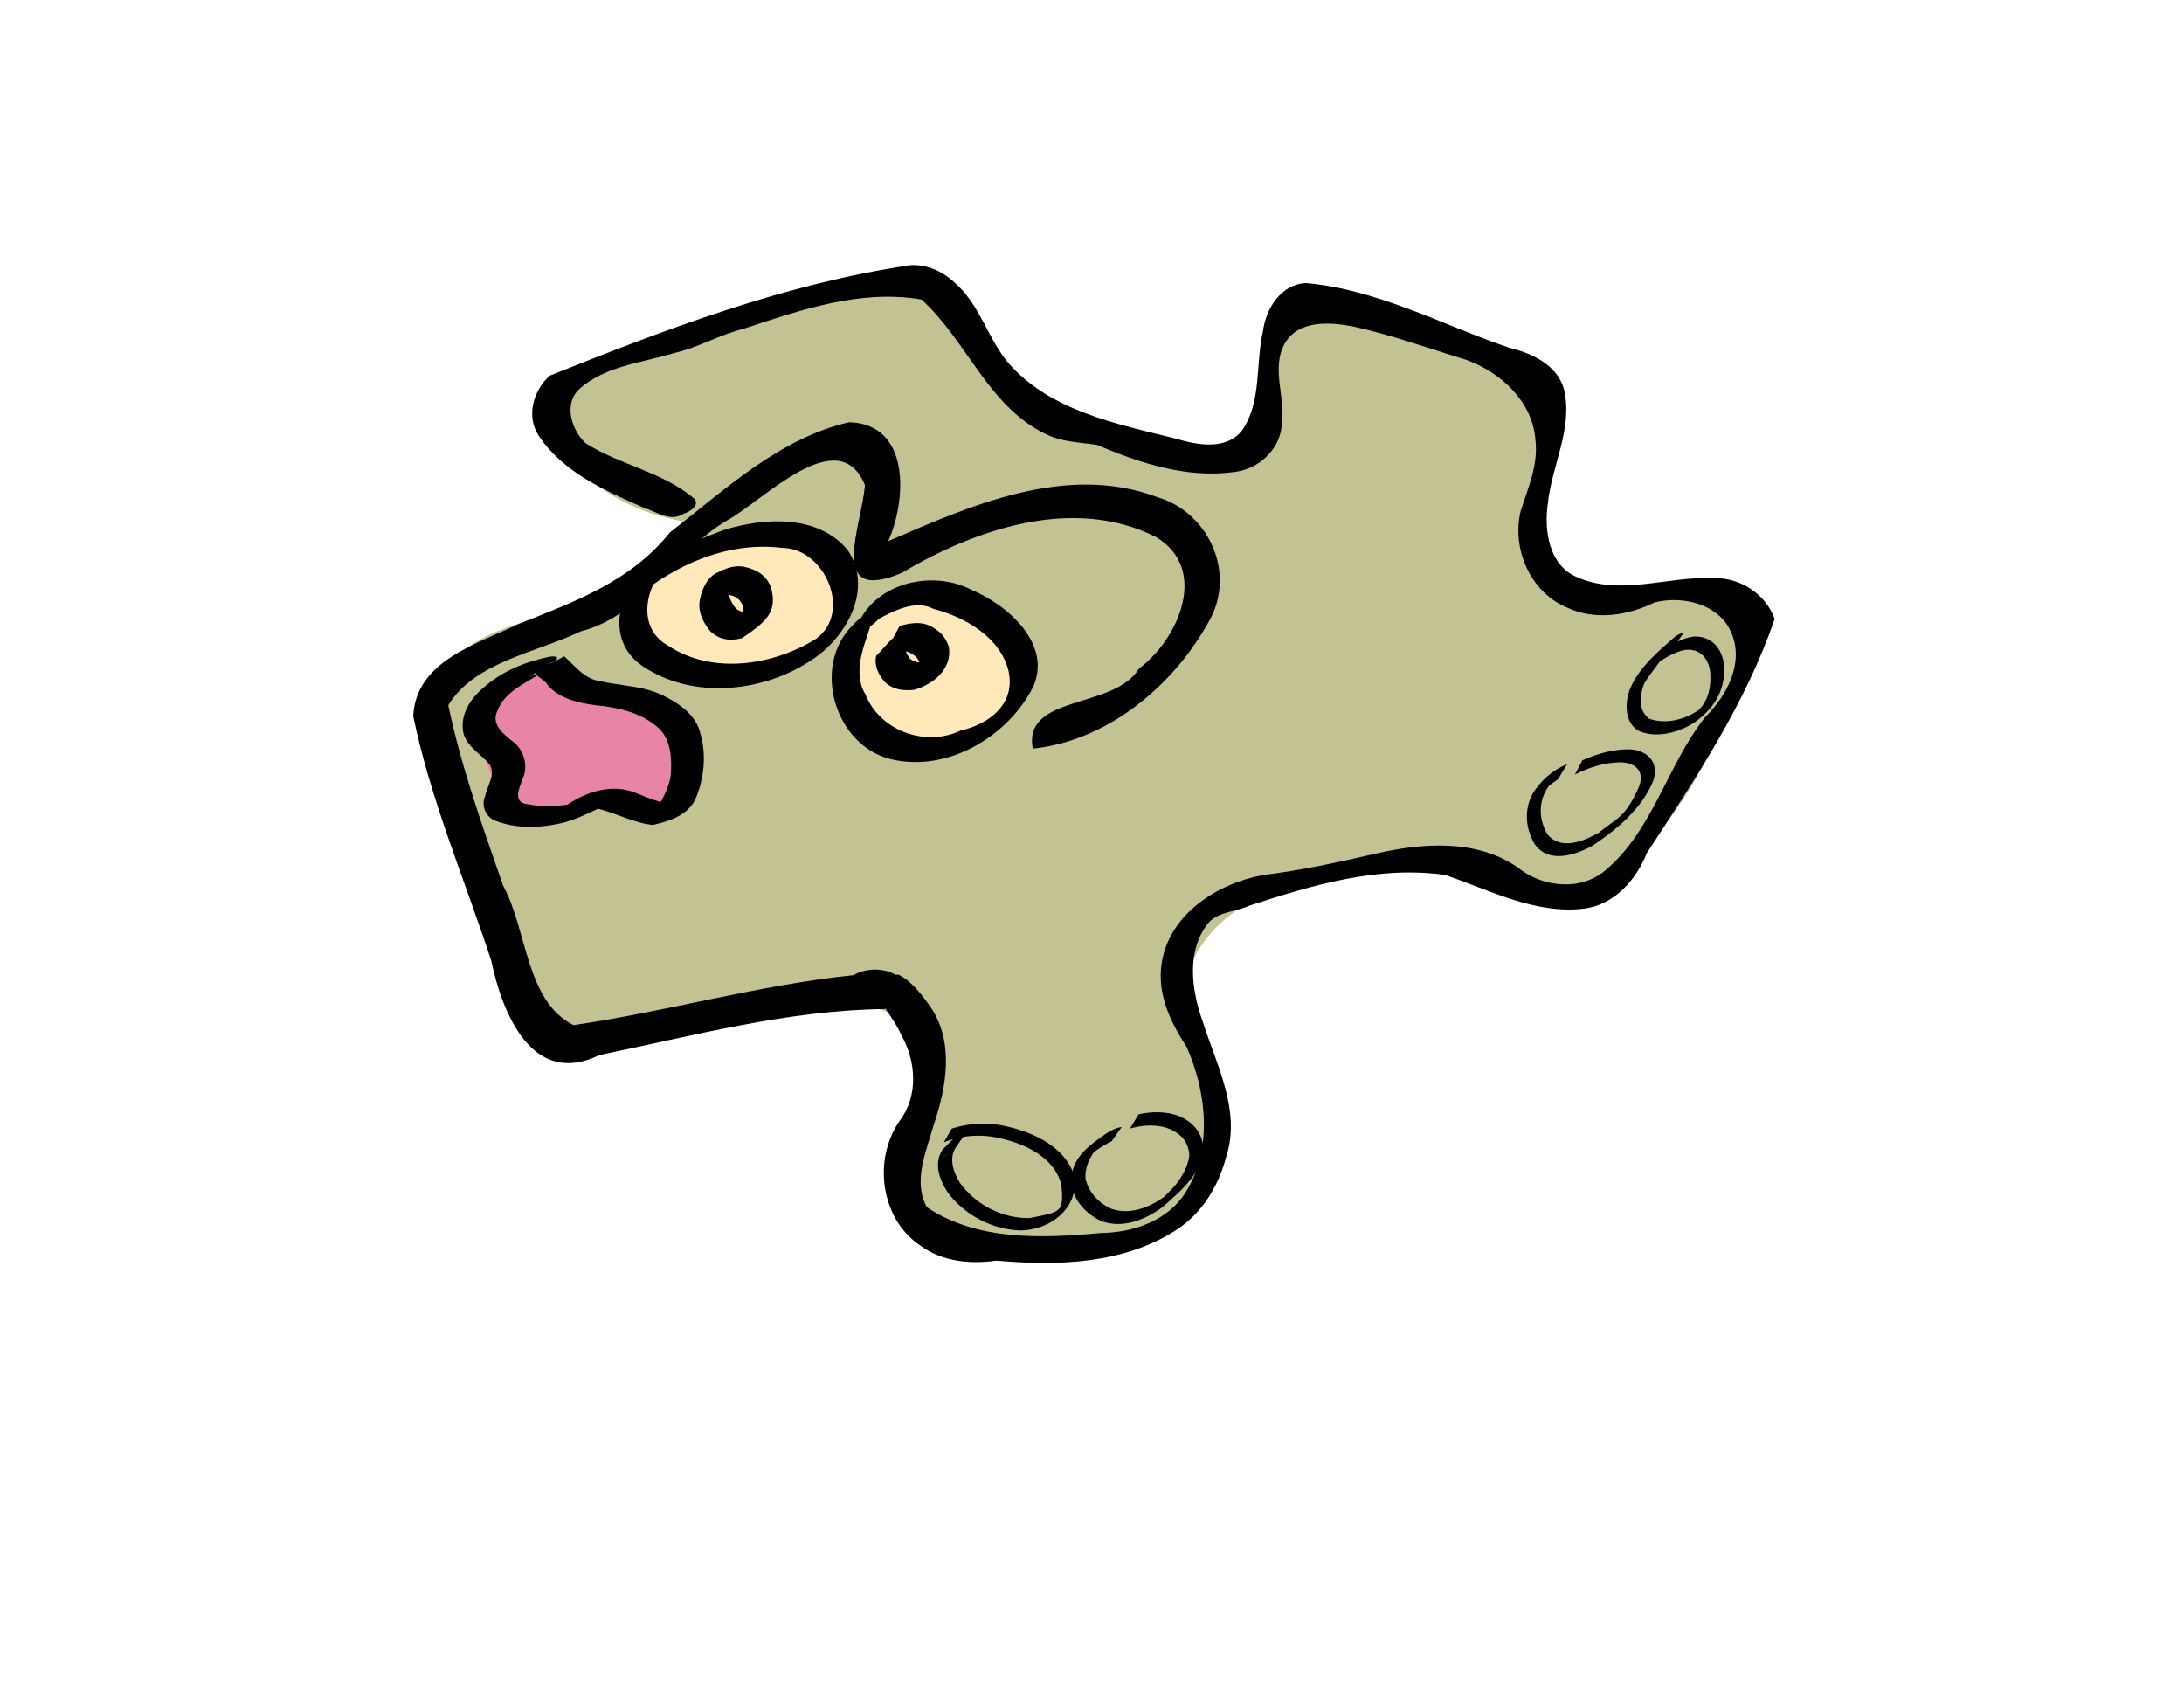
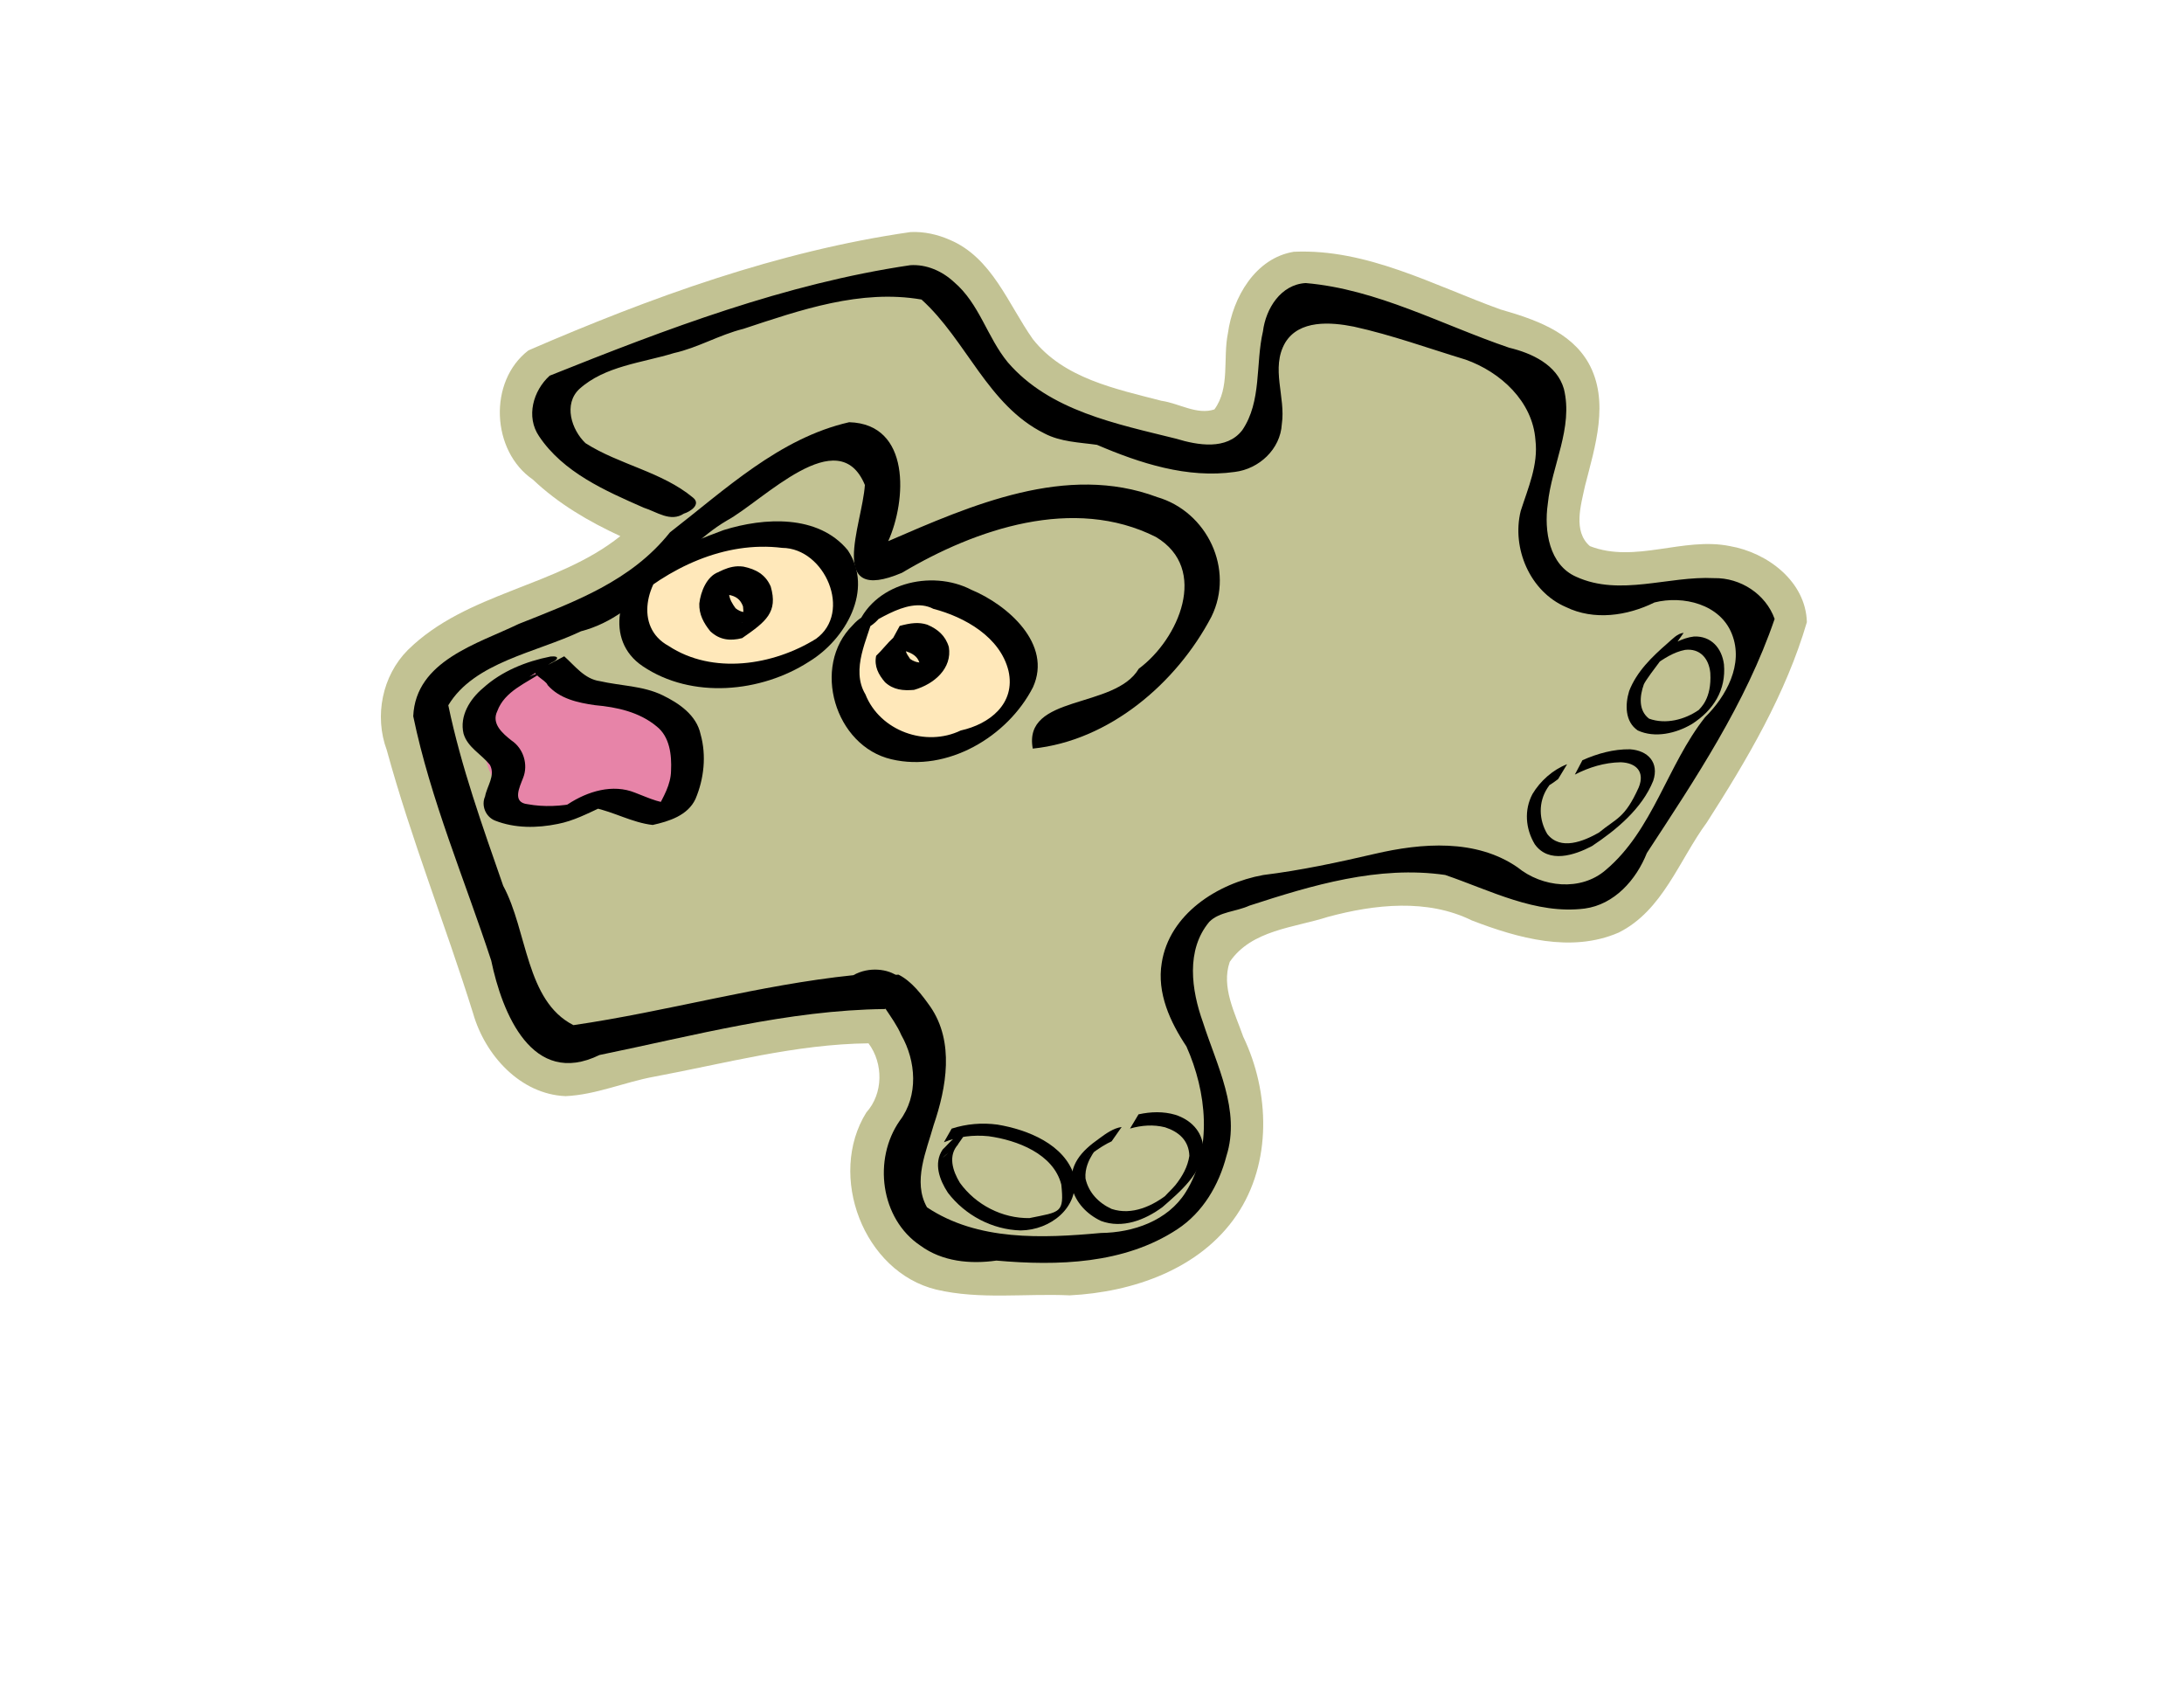
<svg xmlns="http://www.w3.org/2000/svg" width="792pt" height="612pt" id="svg2" version="1.0">
-   <defs id="defs4" />
+   <defs id="defs4">
+     </defs>
+   <g id="layer3">
+     <path style="opacity:1;fill:#c2c293;fill-opacity:1;fill-rule:nonzero;stroke:none;stroke-width:3.9;stroke-linecap:butt;stroke-linejoin:miter;marker:none;marker-start:none;marker-mid:none;marker-end:none;stroke-miterlimit:4;stroke-dasharray:none;stroke-dashoffset:0;stroke-opacity:1;visibility:visible;display:inline;overflow:visible" d="M 440.281,112.188 C 376.131,121.399 314.791,143.749 255.531,169.375 C 235.928,184.382 237.57,218.095 257.656,231.844 C 269.906,243.501 284.658,252.129 299.938,259.188 C 269.176,283.844 225.622,286.24 197.188,314.25 C 184.789,326.713 180.895,346.159 187.008,362.622 C 198.808,405.758 215.456,447.342 228.77,489.974 C 234.498,510.061 251.516,529.02 273.438,529.938 C 288.042,529.299 301.844,523.195 316.169,520.555 C 350.473,514.162 384.906,504.758 419.938,504.406 C 427.167,514.109 427.142,528.683 418.875,537.844 C 399.919,568.304 417.477,614.895 452.689,623.461 C 473.834,628.435 495.768,625.251 517.25,626.25 C 547.711,624.713 580.258,613.622 597.969,587.406 C 615.057,562.203 613.969,527.956 601.14,501.242 C 597.156,489.806 590.388,477.245 594.594,465.031 C 605.169,449.543 625.718,448.54 642.148,443.253 C 664.752,437.166 690.126,434.381 711.716,445.016 C 733.882,453.538 759.699,460.813 782.625,450.875 C 803.983,440.266 811.871,415.834 825.274,397.633 C 844.785,367.198 863.429,335.63 873.656,300.781 C 873.114,281.036 854.503,267.114 836.344,264 C 813.828,259.462 790.606,272.518 768.75,264.031 C 760.462,256.901 764.407,244.138 766.36,234.997 C 771.224,215.906 778.411,194.057 768.094,175.531 C 759.368,160.133 741.495,154.2 725.468,149.593 C 693.086,137.904 660.97,120.142 625.594,121.719 C 607.042,124.737 596.06,143.741 593.719,161.125 C 591.219,173.253 594.86,187.435 587.188,197.938 C 578.688,200.737 570.116,194.971 561.531,193.754 C 539.42,188 514.326,182.947 499.406,163.969 C 487.425,147.006 479.661,124.502 459.125,115.906 C 453.202,113.316 446.777,111.889 440.281,112.188 z" id="path4640" />
+   </g>
  <g id="layer1">
    <path style="opacity:1;color:#000000;fill:#c2c293;fill-opacity:1;fill-rule:nonzero;stroke:none;stroke-width:3.9;stroke-linecap:butt;stroke-linejoin:miter;marker:none;marker-start:none;marker-mid:none;marker-end:none;stroke-miterlimit:4;stroke-dasharray:none;stroke-dashoffset:0;stroke-opacity:1;visibility:visible;display:inline;overflow:visible" d="M 341.429,253.571 C 261.433,246.409 230.33,167.911 345.224,159.17 C 398.175,123.841 460.983,131.338 493.374,187.949 C 532.017,224.4 626.475,257.827 613.199,162.168 C 642.276,118.907 754.329,164.595 748.299,221.534 C 708.108,320.627 823.194,276.014 848.224,296.028 C 842.931,349.02 787.829,465.034 719.893,425.033 C 667.33,417.039 579.368,417.859 570.929,484.799 C 609.694,528.471 588.643,606.081 519.352,603.722 C 399.887,607.181 444.153,557.794 447.843,506.18 C 412.651,452.386 326.883,518.931 275.151,502.547 C 239.778,479.664 203.329,384.509 208.567,334.553 C 233.095,279.846 318.067,311.42 341.429,253.571 z " id="path11588" />
    <path style="opacity:1;color:#000000;fill:#e784a8;fill-opacity:1;fill-rule:nonzero;stroke:none;stroke-width:3.9;stroke-linecap:butt;stroke-linejoin:miter;marker:none;marker-start:none;marker-mid:none;marker-end:none;stroke-miterlimit:4;stroke-dasharray:none;stroke-dashoffset:0;stroke-opacity:1;visibility:visible;display:inline;overflow:visible" d="M 284.863,332.655 C 256.584,304.216 219.403,351.29 240.519,379.387 C 257.862,405.392 291.034,376.342 320.601,392.898 C 359.293,370.556 313.622,333.527 284.863,332.655 L 284.863,332.655 z " id="path9813" />
    <path style="opacity:1;color:#000000;fill:#000000;fill-opacity:1;fill-rule:nonzero;stroke:none;stroke-width:3.9;stroke-linecap:butt;stroke-linejoin:miter;marker:none;marker-start:none;marker-mid:none;marker-end:none;stroke-miterlimit:4;stroke-dasharray:none;stroke-dashoffset:0;stroke-opacity:1;visibility:visible;display:inline;overflow:visible" d="M 410.594,204.125 C 376.837,211.815 350.586,236.747 323.926,257.382 C 305.153,280.971 278.073,290.814 250.808,301.646 C 230.899,311.274 200.986,319.45 199.809,346.27 C 208.173,386.646 224.661,425.196 237.514,464.409 C 242.81,489.79 257.295,525.969 289.862,510.051 C 335.467,500.7 380.976,488.356 427.831,487.825 C 450.306,476.477 427.706,462.892 412.616,471.459 C 366.944,476.182 322.642,489.009 277.269,495.611 C 254.152,483.901 255.097,450.052 243.308,428.256 C 233.326,399.555 222.961,370.717 216.762,340.968 C 229.305,320.093 259.302,315.508 280.899,305.202 C 311.215,297.329 325.599,266.885 351.442,251.672 C 369.103,242.039 405.379,203.571 418.185,234.461 C 416.909,253.81 399.319,292.51 436.106,276.923 C 471.841,255.647 519.17,239.62 558.879,259.591 C 584.798,275.022 569.84,309.071 550.625,323.292 C 539.027,342.994 494.525,335.561 499.356,361.92 C 536.261,358.151 568.817,330.404 585.744,298.151 C 597.03,275.266 583.665,247.384 559.575,240.345 C 515.689,223.88 469.677,244.212 429.469,261.625 C 438.327,242.017 440.514,204.981 410.594,204.125 z " id="path9747" />
    <path style="opacity:1;color:#000000;fill:#000000;fill-opacity:1;fill-rule:nonzero;stroke:none;stroke-width:3.9;stroke-linecap:butt;stroke-linejoin:miter;marker:none;marker-start:none;marker-mid:none;marker-end:none;stroke-miterlimit:4;stroke-dasharray:none;stroke-dashoffset:0;stroke-opacity:1;visibility:visible;display:inline;overflow:visible" d="M 440.094,128.219 C 379.663,137.146 322.275,159.02 265.781,181.625 C 257.775,188.878 254.223,201.471 260.625,210.875 C 272.331,228.402 292.671,237.284 311.303,245.465 C 317.566,247.435 324.2,252.59 330.656,248.312 C 333.801,247.377 339.135,243.838 335.062,240.562 C 319.993,228.054 299.422,224.673 283.094,214.25 C 276.325,207.785 272.346,195.374 280.125,188.062 C 292.525,176.891 310.4,175.453 325.838,170.701 C 337.52,168.102 347.708,161.897 359.409,158.989 C 387.012,149.867 416.119,139.719 445.562,144.812 C 467.292,164.444 477.581,195.938 504.902,209.494 C 512.811,213.682 521.935,213.854 530.402,215.056 C 551.298,224.002 574.096,231.41 597.062,228.156 C 608.712,226.727 619.101,217.227 619.781,205.031 C 621.74,191.967 614.297,177.94 621.406,165.688 C 628.162,154.526 643.448,155.689 654.562,157.906 C 672.951,161.944 690.753,168.428 708.688,173.875 C 725.513,179.841 741.065,194.039 742.406,212.719 C 743.869,224.734 738.82,235.937 735.281,247.062 C 730.843,265.05 739.786,286.012 757.125,293.469 C 770.7,300.119 786.794,297.759 799.978,291.258 C 813.832,287.765 831.761,292.085 837.406,306.531 C 843.219,321.109 834.686,336.639 824.406,346.781 C 806.207,369.768 799.262,401.403 776.344,420.656 C 764.306,431.038 745.608,429.012 733.75,419.312 C 713.68,405.451 687.401,407.508 664.709,412.802 C 646.922,416.941 628.927,420.796 610.812,423.031 C 588.697,427.028 565.383,441.923 561.719,465.531 C 559.307,480.085 565.771,494.07 573.656,505.906 C 583.413,527.752 586.484,555.404 573.25,576.469 C 564.592,590.204 547.924,595.938 532.25,596.094 C 504.01,598.674 472.75,600.044 448.219,583.688 C 441.177,571.241 447.951,556.467 451.435,543.933 C 457.653,525.709 461.505,503.824 449.938,486.844 C 445.773,480.958 440.856,474.406 434.438,471.196 C 430.548,471.656 423.85,470.375 422.062,474.719 C 423.97,484.142 431.974,491.498 435.767,500.359 C 442.965,512.956 444.16,529.787 435.062,541.781 C 422.005,560.422 425.647,589.255 445.034,602.204 C 455.617,609.971 469.186,611.227 481.777,609.439 C 511.462,612.063 543.614,611.164 569.219,594.312 C 581.642,586.182 589.365,572.866 593,558.875 C 599.978,536.89 588.25,514.901 581.656,494.25 C 576.063,478.69 573.289,459.246 584.75,445.625 C 589.614,440.748 597.815,440.731 604.053,437.855 C 634.468,427.961 666.452,418.345 698.75,423 C 720.568,430.433 742.576,442.227 766.219,439.25 C 780.567,437.302 791.143,425.378 796.281,412.406 C 819.827,376.412 844.112,340.105 858.062,299.219 C 853.76,287.198 841.547,279.25 828.783,279.505 C 806.702,278.365 783.314,288.481 762.188,278.875 C 748.974,273.137 746.54,256.493 748.375,243.656 C 750.231,225.082 760.811,206.857 756.156,187.969 C 752.772,176.312 740.645,170.735 729.712,168.108 C 697.136,157.037 665.931,139.815 631.312,136.844 C 619.253,137.554 612.029,149.2 610.657,160.201 C 607.004,175.913 610.148,194.044 600.656,207.969 C 593.101,217.78 579.026,215.239 568.71,212.104 C 539.872,204.912 507.547,198.692 487.281,175.156 C 477.27,163.009 473.554,146.734 461.219,136.312 C 455.546,131.056 447.947,127.677 440.094,128.219 z " id="path9753" />
    <path style="opacity:1;color:#000000;fill:#ffe8ba;fill-opacity:1;fill-rule:nonzero;stroke:none;stroke-width:3.9;stroke-linecap:butt;stroke-linejoin:miter;marker:none;marker-start:none;marker-mid:none;marker-end:none;stroke-miterlimit:4;stroke-dasharray:none;stroke-dashoffset:0;stroke-opacity:1;visibility:visible;display:inline;overflow:visible" d="M 397.857,264.286 C 368.004,253.919 324.29,254.646 308.698,287.326 C 305.047,326.676 355.725,334.358 383.221,320.732 C 405.313,312.308 419.866,281.5 397.857,264.286 z " id="path12467" />
    <path style="opacity:1;color:#000000;fill:#000000;fill-opacity:1;fill-rule:nonzero;stroke:none;stroke-width:3.9;stroke-linecap:butt;stroke-linejoin:miter;marker:none;marker-start:none;marker-mid:none;marker-end:none;stroke-miterlimit:4;stroke-dasharray:none;stroke-dashoffset:0;stroke-opacity:1;visibility:visible;display:inline;overflow:visible" d="M 337.564,261.792 C 330.302,266.219 322.066,273.655 325.447,270.515 C 312.535,280.344 306.388,303.05 323.279,312.285 C 344.6,326.294 373.802,321.73 394.535,308.853 C 412.277,296.094 398.879,265.002 378.201,264.874 C 350.289,261.398 322.959,274.599 302.7,292.982 C 308.603,272.06 331.289,263.183 349.84,256.287 C 369.433,250.131 395.607,248.624 409.925,266.008 C 422.661,285.19 408.742,309.133 391.363,319.77 C 367.976,334.933 334.483,338.067 310.794,322.101 C 291.894,309.45 299.037,283.601 314.625,271.606 C 322.602,265.533 338.947,245.301 345.271,251.505 C 342.421,254.73 340.005,258.248 337.564,261.792 z " id="path9790" />
    <path style="opacity:1;color:#000000;fill:#ffe8ba;fill-opacity:1;fill-rule:nonzero;stroke:none;stroke-width:3.9;stroke-linecap:butt;stroke-linejoin:miter;marker:none;marker-start:none;marker-mid:none;marker-end:none;stroke-miterlimit:4;stroke-dasharray:none;stroke-dashoffset:0;stroke-opacity:1;visibility:visible;display:inline;overflow:visible" d="M 439.286,288.571 C 407.141,293.917 395.179,344.571 424.951,360.921 C 448.072,371.538 476.892,357.065 490.76,337.86 C 503.362,312.866 479.289,285.213 453.21,287.397 C 449.729,287.376 446.244,287.765 442.857,288.571" id="path13354" />
    <path style="opacity:1;color:#000000;fill:#000000;fill-opacity:1;fill-rule:nonzero;stroke:none;stroke-width:3.9;stroke-linecap:butt;stroke-linejoin:miter;marker:none;marker-start:none;marker-mid:none;marker-end:none;stroke-miterlimit:4;stroke-dasharray:none;stroke-dashoffset:0;stroke-opacity:1;visibility:visible;display:inline;overflow:visible" d="M 427.215,295.639 C 423.658,303.551 410.64,308.278 422.108,298.313 C 419.758,308.424 411.127,323.487 418.438,335.68 C 425.439,353.398 447.579,361.341 464.547,353.153 C 478.365,350.128 491.221,340.227 487.619,324.31 C 483.629,308.017 466.526,298.312 451.278,294.342 C 437.922,287.371 420.426,303.961 413.964,304.09 C 421.488,282.1 450.205,275.008 469.668,285.136 C 487.145,292.406 508.988,311.377 499.441,332.289 C 487.194,356.197 458.038,373.486 431.011,367.077 C 403.697,360.722 392.197,322.17 412.281,302.281 C 418.402,295.274 425.152,295.747 427.215,295.639 z " id="path9800" />
    <path style="opacity:1;color:#000000;fill:#000000;fill-opacity:1;fill-rule:nonzero;stroke:none;stroke-width:3.9;stroke-linecap:butt;stroke-linejoin:miter;marker:none;marker-start:none;marker-mid:none;marker-end:none;stroke-miterlimit:4;stroke-dasharray:none;stroke-dashoffset:0;stroke-opacity:1;visibility:visible;display:inline;overflow:visible" d="M 255.779,327.291 C 253.596,328.876 247.719,330.345 253.125,328.346 C 256.058,327.294 259.558,325.248 262.258,324.921 C 254.386,330.333 244.01,334.105 240.442,343.814 C 237.478,349.882 243.02,354.586 247.287,357.969 C 253.092,361.805 255.517,369.642 252.93,376.079 C 251.208,380.574 247.477,387.985 255.146,388.799 C 263.072,390.247 271.272,389.819 279.134,388.173 C 276.832,388.625 269.355,391.759 274.66,388.764 C 284.06,382.611 296.227,378.811 307.109,383.252 C 313.768,385.74 320.632,389.373 327.968,388.113 C 324.783,388.933 320.407,392.66 317.682,391.151 C 320.728,385.331 324.351,379.425 324.456,372.621 C 324.82,365.035 323.879,356.172 317.456,351.15 C 309.12,344.217 298.241,341.859 287.702,340.922 C 279.429,339.748 270.561,337.821 264.798,331.222 C 263.948,328.635 255.585,325.466 260.269,323.932 C 264.45,321.719 268.631,319.506 272.812,317.293 C 278.027,321.935 282.62,328.292 290.049,329.306 C 300.111,331.61 310.792,331.52 320.267,336.076 C 328.265,339.937 336.758,345.684 338.734,354.959 C 341.625,365.248 340.42,376.505 336.277,386.272 C 332.566,394.248 323.508,397.072 315.582,398.835 C 305.648,397.718 296.829,392.482 287.1,390.508 C 283.828,390.39 281.136,386.698 286.013,386.599 C 289.499,385.043 298.319,387.485 290.996,390.122 C 284.101,393.308 277.258,396.892 269.708,398.335 C 259.701,400.402 248.883,400.503 239.282,396.689 C 234.837,394.886 232.575,389.465 234.532,385.054 C 235.455,380.03 239.618,375.009 236.931,369.87 C 232.906,364.657 226.054,361.393 224.125,354.661 C 222.113,346.126 227.236,337.935 233.564,332.651 C 242.611,324.445 254.352,319.746 266.207,317.397 C 270.968,316.957 269.72,319.062 266.669,320.362 C 263.039,322.672 259.409,324.982 255.779,327.291 z " id="path9802" />
    <path style="opacity:1;color:#000000;fill:#000000;fill-opacity:1;fill-rule:nonzero;stroke:none;stroke-width:3.9;stroke-linecap:butt;stroke-linejoin:miter;marker:none;marker-start:none;marker-mid:none;marker-end:none;stroke-miterlimit:4;stroke-dasharray:none;stroke-dashoffset:0;stroke-opacity:1;visibility:visible;display:inline;overflow:visible" d="M 356.594 273.781 C 353.41 273.922 350.507 274.997 347.562 276.469 L 347.531 276.531 C 341.814 278.472 338.767 285.994 338.125 291.812 C 337.955 297.033 340.231 301.218 343.406 305.156 C 347.885 309.424 353.107 309.994 358.844 308.5 C 370.435 300.494 376.236 295.946 372.656 283.562 C 370.117 277.693 365.439 275.187 359.469 273.938 C 358.484 273.805 357.526 273.74 356.594 273.781 z M 352.562 287.625 C 355.612 288.242 357.91 289.551 359.25 293.125 C 359.364 294.147 359.421 295.064 359.438 295.875 C 358.205 295.673 356.961 295.106 355.656 294.062 C 354.115 291.943 352.906 289.935 352.562 287.625 z M 358.906 300.625 C 358.888 300.68 358.861 300.704 358.844 300.75 C 358.864 300.714 358.882 300.665 358.906 300.625 z M 358.812 300.781 C 358.817 300.773 358.839 300.79 358.844 300.781 C 358.834 300.808 358.822 300.82 358.812 300.844 C 358.821 300.828 358.803 300.798 358.812 300.781 z M 358.781 300.875 C 358.785 300.868 358.809 300.882 358.812 300.875 C 358.776 300.965 358.742 301.052 358.719 301.094 C 358.712 301.105 358.692 301.119 358.688 301.125 C 358.689 301.12 358.686 301.1 358.688 301.094 C 358.702 301.051 358.738 300.961 358.781 300.875 z " id="path10705" />
    <path style="opacity:1;color:#000000;fill:#000000;fill-opacity:1;fill-rule:nonzero;stroke:none;stroke-width:3.9;stroke-linecap:butt;stroke-linejoin:miter;marker:none;marker-start:none;marker-mid:none;marker-end:none;stroke-miterlimit:4;stroke-dasharray:none;stroke-dashoffset:0;stroke-opacity:1;visibility:visible;display:inline;overflow:visible" d="M 442.281 301.25 C 439.861 301.379 437.458 301.952 435.031 302.594 L 431.906 308.312 C 429.085 310.887 426.522 314.309 423.625 317.062 C 422.618 322.125 424.719 326.096 427.938 329.844 C 432.038 333.574 436.709 333.971 441.938 333.531 C 451.796 330.728 460.449 323.066 458.781 312.812 C 457.163 307.316 453.414 304.168 448.344 302 C 446.295 301.329 444.287 301.143 442.281 301.25 z M 435.531 314.656 C 435.59 314.654 435.66 314.657 435.719 314.656 C 435.66 314.713 435.589 314.756 435.531 314.812 C 435.529 314.762 435.534 314.709 435.531 314.656 z M 438 314.844 C 441.177 315.901 443.505 317.25 444.531 320.281 C 443.048 320.159 441.585 319.646 440.062 318.562 C 439.116 317.158 438.27 315.996 438 314.844 z " id="path10707" />
    <path style="opacity:1;color:#000000;fill:#000000;fill-opacity:1;fill-rule:nonzero;stroke:none;stroke-width:3.9;stroke-linecap:butt;stroke-linejoin:miter;marker:none;marker-start:none;marker-mid:none;marker-end:none;stroke-miterlimit:4;stroke-dasharray:none;stroke-dashoffset:0;stroke-opacity:1;visibility:visible;display:inline;overflow:visible" id="path13367" d="M 461.726,555.317 C 459.369,555.923 448.981,565.912 463.441,553.097 C 458.193,558.591 460.614,566.077 464.132,571.851 C 471.835,582.5 484.596,589.081 497.725,588.902 C 512.759,585.831 514.605,586.584 513.159,572.665 C 509.335,557.787 491.735,551.212 478.01,549.314 C 470.645,548.567 463.26,549.46 456.396,552.228 L 460.149,545.64 C 467.306,543.334 474.835,542.695 482.298,543.702 C 496.848,546.124 514.787,553.212 519.452,568.626 C 521.86,583.896 507.86,594.705 493.523,594.869 C 479.79,594.497 466.653,587.545 458.319,576.625 C 454.282,570.468 451.295,562.476 455.773,555.766 C 459.163,552.611 461.756,548.402 466.578,548.398 L 461.726,555.317 z " />
    <path style="opacity:1;color:#000000;fill:#000000;fill-opacity:1;fill-rule:nonzero;stroke:none;stroke-width:3.9;stroke-linecap:butt;stroke-linejoin:miter;marker:none;marker-start:none;marker-mid:none;marker-end:none;stroke-miterlimit:4;stroke-dasharray:none;stroke-dashoffset:0;stroke-opacity:1;visibility:visible;display:inline;overflow:visible" id="path14252" d="M 537.488,551.782 C 534.755,552.995 530.994,555.381 528.254,557.476 C 528.96,556.746 525.135,560.232 525.916,559.545 C 533.7,552.697 524.051,559.934 524.857,569.75 C 526.324,576.547 531.256,581.634 537.478,584.465 C 547.365,587.767 557.598,582.976 565.225,576.8 C 565.828,576.256 567.658,574.643 567.035,575.166 C 565.912,576.109 564.905,577.195 563.722,578.062 C 561.877,579.415 566.901,574.762 568.317,572.966 C 571.697,568.681 574.253,564.197 575.074,558.795 C 574.817,551.353 569.998,547.177 563.351,545.006 C 557.691,543.567 551.941,544.02 546.385,545.61 L 550.5,538.739 C 556.404,537.448 562.5,537.234 568.356,538.973 C 575.738,541.388 581.233,546.821 581.848,554.882 C 581.814,566.902 570.154,576.491 562.093,583.566 C 553.664,589.819 542.674,594.156 532.301,590.256 C 525.501,587.004 520.139,581.447 518.242,574.042 C 516.793,563.149 522.674,556.622 531.56,550.372 C 534.731,548.038 538.426,545.374 542.34,544.863 L 537.488,551.782 z " />
    <path style="opacity:1;color:#000000;fill:#000000;fill-opacity:1;fill-rule:nonzero;stroke:none;stroke-width:3.9;stroke-linecap:butt;stroke-linejoin:miter;marker:none;marker-start:none;marker-mid:none;marker-end:none;stroke-miterlimit:4;stroke-dasharray:none;stroke-dashoffset:0;stroke-opacity:1;visibility:visible;display:inline;overflow:visible" id="path14260" d="M 753.355,376.679 C 741.008,386.009 755.012,371.581 748.183,381.022 C 743.763,387.882 744.046,396.359 748.168,403.265 C 754.587,411.321 765.633,406.758 773.097,402.531 C 781.772,395.388 785.543,395.734 792.36,380.668 C 795.442,373.065 791.072,368.767 783.63,368.522 C 775.855,368.645 768.326,370.943 761.465,374.488 L 765.126,367.539 C 772.37,364.303 780.164,362.133 788.159,362.249 C 796.784,362.833 802.331,368.62 799.354,377.491 C 793.927,390.993 781.48,401.255 769.73,409.051 C 761.22,413.524 748.841,417.57 742.103,408.179 C 737.628,400.75 736.854,391.667 740.969,383.888 C 744.73,377.585 750.851,372.097 757.73,369.468 L 753.355,376.679 z " />
    <path style="opacity:1;color:#000000;fill:#000000;fill-opacity:1;fill-rule:nonzero;stroke:none;stroke-width:3.9;stroke-linecap:butt;stroke-linejoin:miter;marker:none;marker-start:none;marker-mid:none;marker-end:none;stroke-miterlimit:4;stroke-dasharray:none;stroke-dashoffset:0;stroke-opacity:1;visibility:visible;display:inline;overflow:visible" id="path14262" d="M 809.219,312.881 C 807.967,314.544 804.932,316.613 803.057,318.243 C 812.668,307.259 796.685,326.756 794.831,330.836 C 792.788,336.497 792.131,343.494 797.361,347.449 C 805.395,350.338 814.572,347.958 821.429,343.202 C 821.849,342.438 827.757,338.156 826.957,325.284 C 826.278,318.349 821.961,313.327 814.749,314.191 C 809.208,315.264 804.431,318.44 799.898,321.645 L 803.149,314.89 C 808.004,311.623 813.157,308.433 819.087,307.724 C 827.329,307.398 832.534,313.268 833.56,321.184 C 834.664,333.545 828.52,343.362 818.056,350.05 C 810.469,354.543 800.19,357.008 791.866,353.128 C 785.671,348.909 785.715,340.625 787.725,334.077 C 791.361,324.671 798.813,317.494 806.264,311.014 C 808.509,309.095 811.083,306.177 814.071,305.962 L 809.219,312.881 z " />
  </g>
</svg>
